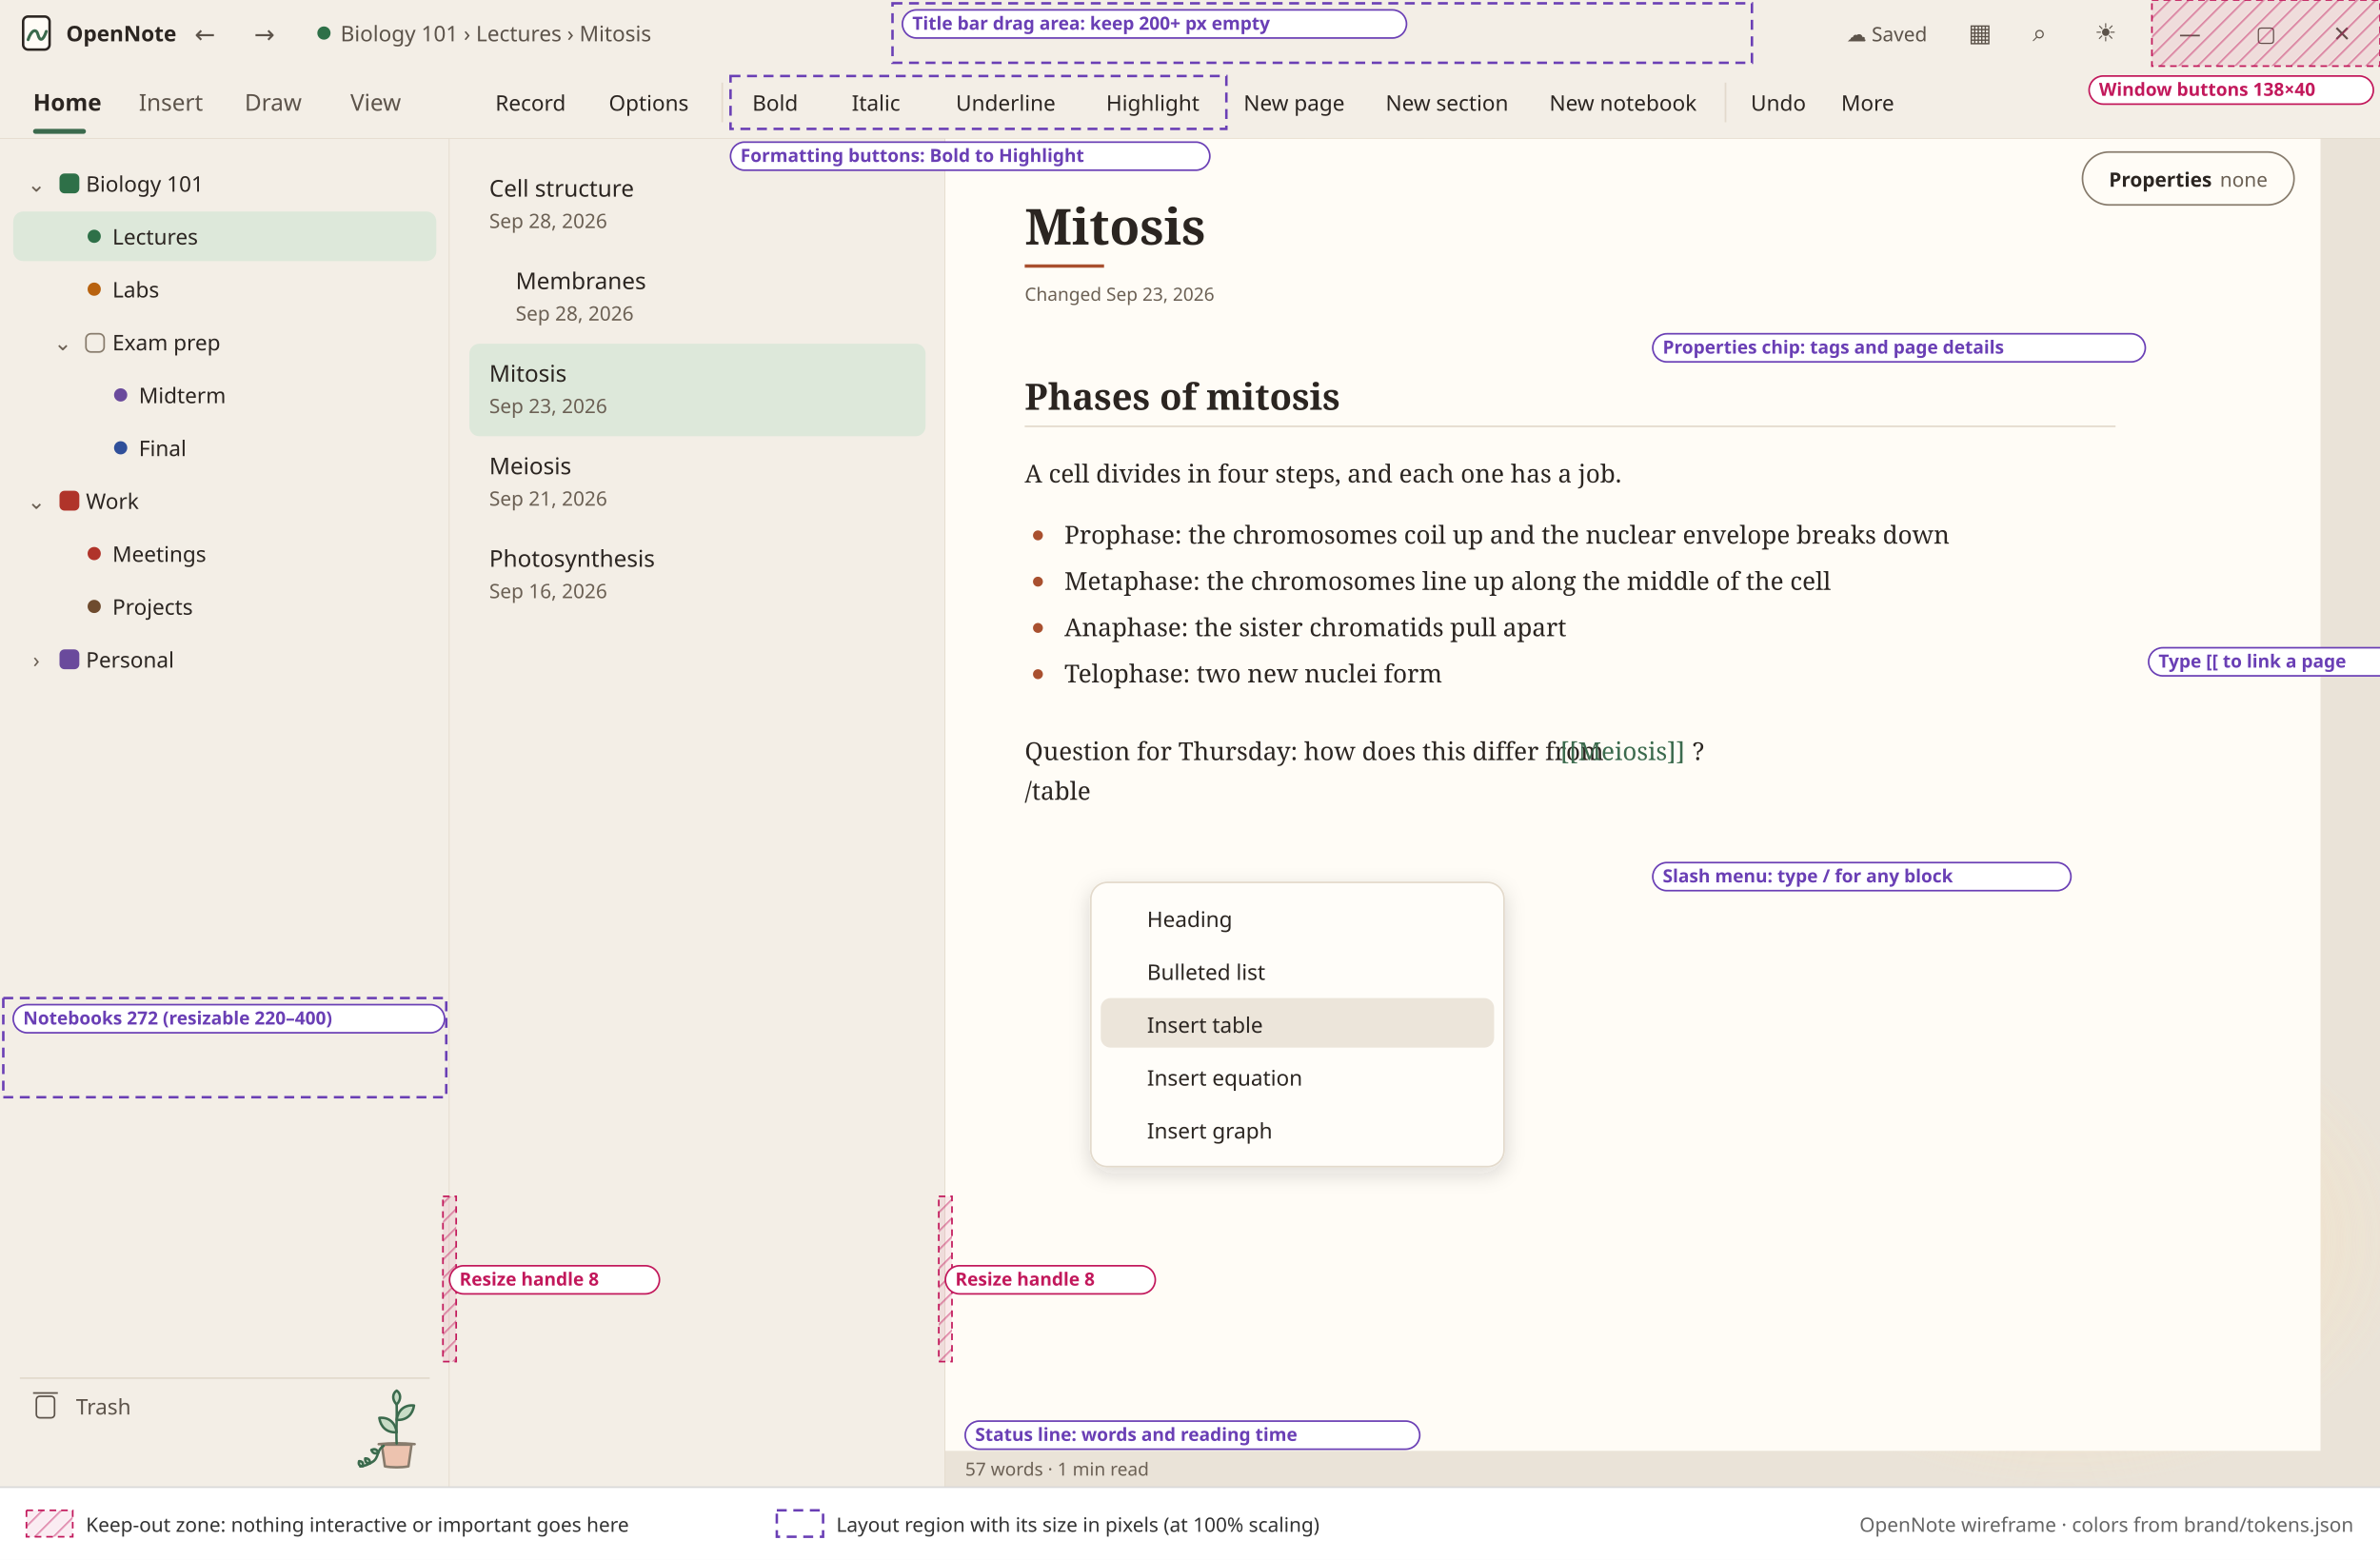
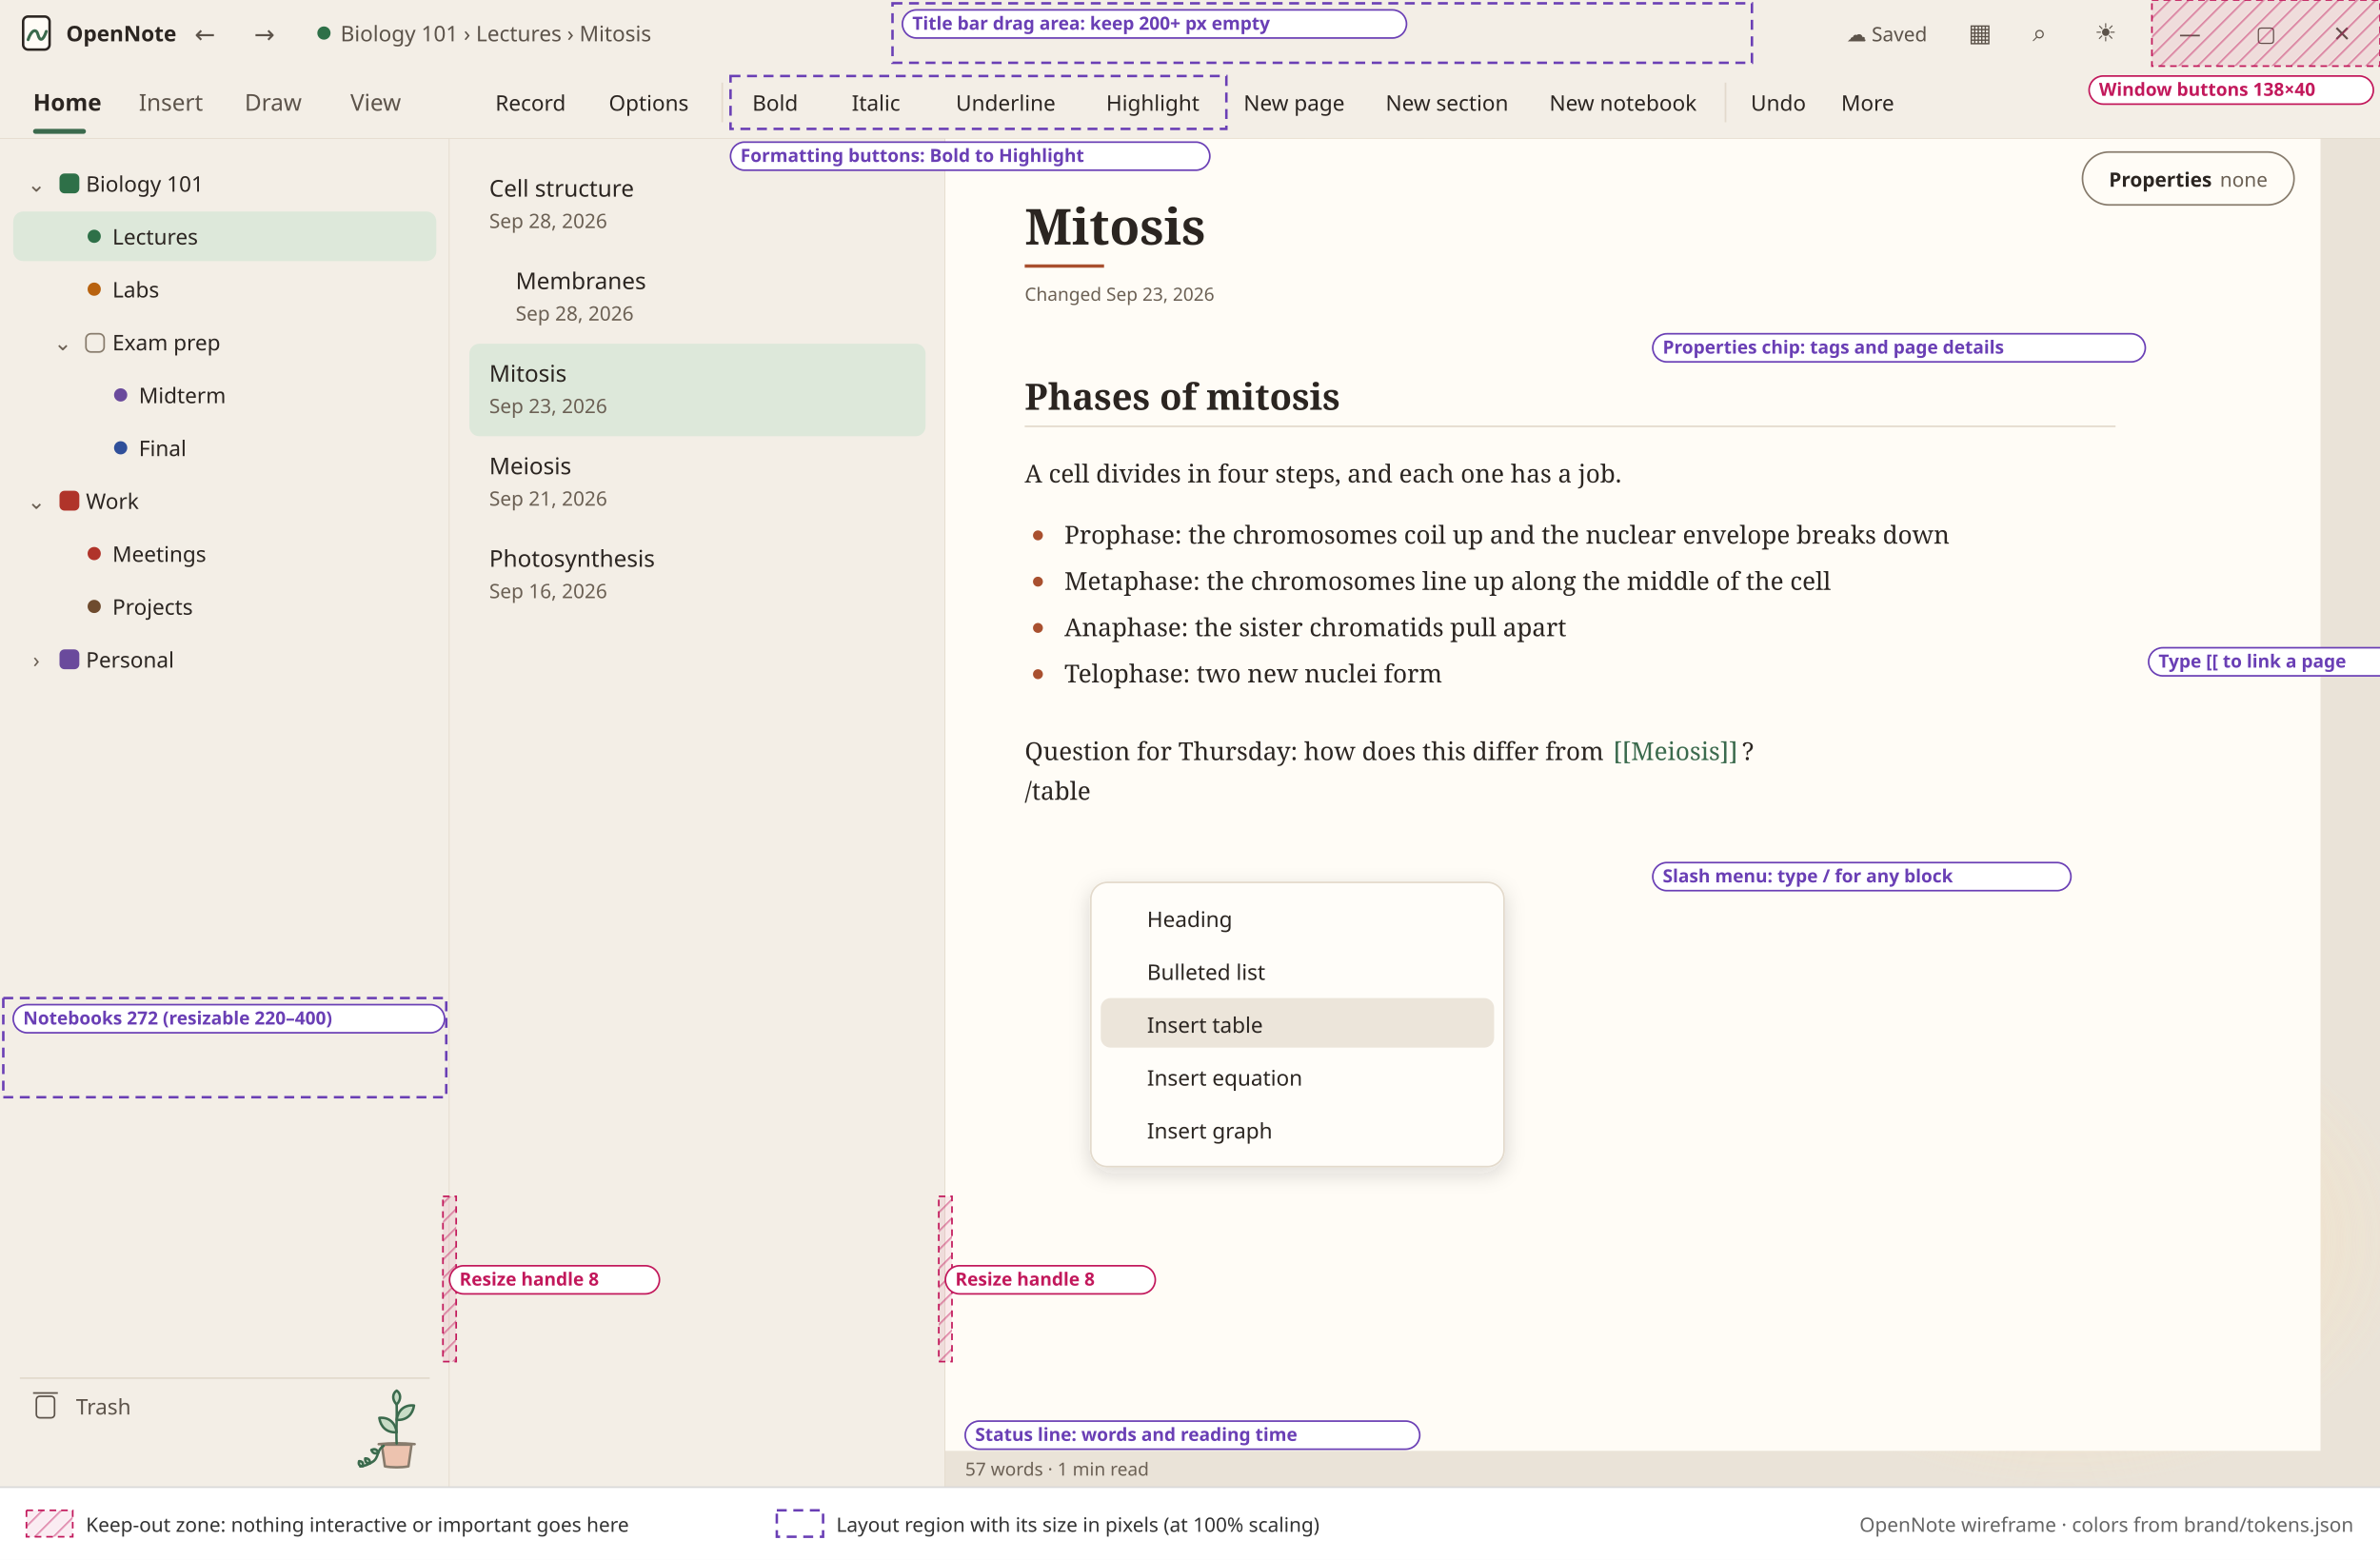
<svg xmlns="http://www.w3.org/2000/svg" viewBox="0 0 1440 944" width="1440" height="944" role="img">
  <defs>
    <pattern id="hatch" width="8" height="8" patternUnits="userSpaceOnUse" patternTransform="rotate(45)">
      <rect width="8" height="8" fill="#C2185B" fill-opacity="0.08" />
      <line x1="0" y1="0" x2="0" y2="8" stroke="#C2185B" stroke-opacity="0.45" stroke-width="2" />
    </pattern>
    <filter id="shadow" x="-10%" y="-10%" width="120%" height="130%">
      <feDropShadow dx="0" dy="4" stdDeviation="6" flood-color="#2B2521" flood-opacity="0.16" />
    </filter>
  </defs>
  <rect x="0" y="0" width="1440" height="900" rx="0" fill="#F3EEE6" />
  <rect x="0" y="0" width="1440" height="40" rx="0" fill="#F3EEE6" />
  <rect x="14" y="10" width="16" height="20" rx="3" fill="#FFFCF6" stroke="#2B2521" stroke-width="1.5" />
  <path d="M17 24c2-6 5-7 6-3s3 4 5-2" fill="none" stroke-linecap="round" stroke-linejoin="round" stroke="#3B6A4D" stroke-width="1.8" />
  <text x="40" y="25" font-size="13" font-weight="600" fill="#2B2521" text-anchor="start" font-family="'Atkinson Hyperlegible Next', 'Segoe UI', system-ui, sans-serif">OpenNote</text>
  <text x="124" y="26" font-size="15" font-weight="400" fill="#5C534A" text-anchor="middle" font-family="'Atkinson Hyperlegible Next', 'Segoe UI', system-ui, sans-serif">←</text>
  <text x="160" y="26" font-size="15" font-weight="400" fill="#5C534A" text-anchor="middle" font-family="'Atkinson Hyperlegible Next', 'Segoe UI', system-ui, sans-serif">→</text>
  <circle cx="196" cy="20" r="4" fill="#2E7048" />
  <text x="206" y="25" font-size="13" font-weight="400" fill="#5C534A" text-anchor="start" font-family="'Atkinson Hyperlegible Next', 'Segoe UI', system-ui, sans-serif">Biology 101 › Lectures › Mitosis</text>
  <text x="1166" y="25" font-size="12" font-weight="400" fill="#5C534A" text-anchor="end" font-family="'Atkinson Hyperlegible Next', 'Segoe UI', system-ui, sans-serif">☁ Saved</text>
  <text x="1198" y="25" font-size="15" font-weight="400" fill="#5C534A" text-anchor="middle" font-family="'Atkinson Hyperlegible Next', 'Segoe UI', system-ui, sans-serif">▦</text>
  <text x="1234" y="25" font-size="15" font-weight="400" fill="#5C534A" text-anchor="middle" font-family="'Atkinson Hyperlegible Next', 'Segoe UI', system-ui, sans-serif">⌕</text>
  <text x="1274" y="25" font-size="15" font-weight="400" fill="#5C534A" text-anchor="middle" font-family="'Atkinson Hyperlegible Next', 'Segoe UI', system-ui, sans-serif">☀</text>
  <text x="1325" y="25" font-size="13" font-weight="400" fill="#5C534A" text-anchor="middle" font-family="'Atkinson Hyperlegible Next', 'Segoe UI', system-ui, sans-serif">—</text>
  <text x="1371" y="25" font-size="13" font-weight="400" fill="#5C534A" text-anchor="middle" font-family="'Atkinson Hyperlegible Next', 'Segoe UI', system-ui, sans-serif">▢</text>
  <text x="1417" y="25" font-size="13" font-weight="400" fill="#5C534A" text-anchor="middle" font-family="'Atkinson Hyperlegible Next', 'Segoe UI', system-ui, sans-serif">✕</text>
  <rect x="0" y="40" width="1440" height="44" rx="0" fill="#F3EEE6" />
  <line x1="0" y1="84" x2="1440" y2="84" stroke="#E3DACC" />
  <text x="20" y="67" font-size="14" font-weight="600" fill="#2B2521" text-anchor="start" font-family="'Atkinson Hyperlegible Next', 'Segoe UI', system-ui, sans-serif">Home</text>
  <rect x="20" y="78" width="32" height="3" rx="1.5" fill="#3B6A4D" />
  <text x="84" y="67" font-size="14" font-weight="400" fill="#5C534A" text-anchor="start" font-family="'Atkinson Hyperlegible Next', 'Segoe UI', system-ui, sans-serif">Insert</text>
  <text x="148" y="67" font-size="14" font-weight="400" fill="#5C534A" text-anchor="start" font-family="'Atkinson Hyperlegible Next', 'Segoe UI', system-ui, sans-serif">Draw</text>
  <text x="212" y="67" font-size="14" font-weight="400" fill="#5C534A" text-anchor="start" font-family="'Atkinson Hyperlegible Next', 'Segoe UI', system-ui, sans-serif">View</text>
  <g data-fit="6" data-center="both">
    <rect x="290" y="48" width="62" height="28" rx="8" fill="none" />
    <text x="321" y="67" font-size="13" font-weight="400" fill="#2B2521" text-anchor="middle" font-family="'Atkinson Hyperlegible Next', 'Segoe UI', system-ui, sans-serif">Record</text>
  </g>
  <g data-fit="6" data-center="both">
    <rect x="358" y="48" width="69" height="28" rx="8" fill="none" />
    <text x="392.5" y="67" font-size="13" font-weight="400" fill="#2B2521" text-anchor="middle" font-family="'Atkinson Hyperlegible Next', 'Segoe UI', system-ui, sans-serif">Options</text>
  </g>
  <line x1="437" y1="50" x2="437" y2="74" stroke="#E3DACC" />
  <g data-fit="6" data-center="both">
    <rect x="445" y="48" width="48" height="28" rx="8" fill="none" />
    <text x="469" y="67" font-size="13" font-weight="400" fill="#2B2521" text-anchor="middle" font-family="'Atkinson Hyperlegible Next', 'Segoe UI', system-ui, sans-serif">Bold</text>
  </g>
  <g data-fit="6" data-center="both">
    <rect x="499" y="48" width="62" height="28" rx="8" fill="none" />
    <text x="530" y="67" font-size="13" font-weight="400" fill="#2B2521" text-anchor="middle" font-family="'Atkinson Hyperlegible Next', 'Segoe UI', system-ui, sans-serif">Italic</text>
  </g>
  <g data-fit="6" data-center="both">
    <rect x="567" y="48" width="83" height="28" rx="8" fill="none" />
    <text x="608.5" y="67" font-size="13" font-weight="400" fill="#2B2521" text-anchor="middle" font-family="'Atkinson Hyperlegible Next', 'Segoe UI', system-ui, sans-serif">Underline</text>
  </g>
  <g data-fit="6" data-center="both">
    <rect x="656" y="48" width="83" height="28" rx="8" fill="none" />
    <text x="697.5" y="67" font-size="13" font-weight="400" fill="#2B2521" text-anchor="middle" font-family="'Atkinson Hyperlegible Next', 'Segoe UI', system-ui, sans-serif">Highlight</text>
  </g>
  <g data-fit="6" data-center="both">
    <rect x="745" y="48" width="76" height="28" rx="8" fill="none" />
    <text x="783" y="67" font-size="13" font-weight="400" fill="#2B2521" text-anchor="middle" font-family="'Atkinson Hyperlegible Next', 'Segoe UI', system-ui, sans-serif">New page</text>
  </g>
  <g data-fit="6" data-center="both">
    <rect x="827" y="48" width="97" height="28" rx="8" fill="none" />
    <text x="875.5" y="67" font-size="13" font-weight="400" fill="#2B2521" text-anchor="middle" font-family="'Atkinson Hyperlegible Next', 'Segoe UI', system-ui, sans-serif">New section</text>
  </g>
  <g data-fit="6" data-center="both">
    <rect x="930" y="48" width="104" height="28" rx="8" fill="none" />
    <text x="982" y="67" font-size="13" font-weight="400" fill="#2B2521" text-anchor="middle" font-family="'Atkinson Hyperlegible Next', 'Segoe UI', system-ui, sans-serif">New notebook</text>
  </g>
  <line x1="1044" y1="50" x2="1044" y2="74" stroke="#E3DACC" />
  <g data-fit="6" data-center="both">
    <rect x="1052" y="48" width="48" height="28" rx="8" fill="none" />
    <text x="1076" y="67" font-size="13" font-weight="400" fill="#2B2521" text-anchor="middle" font-family="'Atkinson Hyperlegible Next', 'Segoe UI', system-ui, sans-serif">Undo</text>
  </g>
  <g data-fit="6" data-center="both">
    <rect x="1106" y="48" width="48" height="28" rx="8" fill="none" />
    <text x="1130" y="67" font-size="13" font-weight="400" fill="#2B2521" text-anchor="middle" font-family="'Atkinson Hyperlegible Next', 'Segoe UI', system-ui, sans-serif">More</text>
  </g>
  <rect x="0" y="84" width="272" height="816" rx="0" fill="#F3EEE6" />
  <line x1="272" y1="84" x2="272" y2="900" stroke="#E3DACC" />
  <text x="22" y="116" font-size="13" font-weight="400" fill="#6B6054" text-anchor="middle" font-family="'Atkinson Hyperlegible Next', 'Segoe UI', system-ui, sans-serif">⌄</text>
  <rect x="36" y="105" width="12" height="12" rx="3" fill="#2E7048" />
  <text x="52" y="116" font-size="13" font-weight="400" fill="#2B2521" text-anchor="start" font-family="'Atkinson Hyperlegible Next', 'Segoe UI', system-ui, sans-serif">Biology 101</text>
  <rect x="8" y="128" width="256" height="30" rx="6" fill="#DDE8DA" />
  <circle cx="57" cy="143" r="4" fill="#2E7048" />
  <text x="68" y="148" font-size="13" font-weight="400" fill="#2B2521" text-anchor="start" font-family="'Atkinson Hyperlegible Next', 'Segoe UI', system-ui, sans-serif">Lectures</text>
  <circle cx="57" cy="175" r="4" fill="#B8620F" />
  <text x="68" y="180" font-size="13" font-weight="400" fill="#2B2521" text-anchor="start" font-family="'Atkinson Hyperlegible Next', 'Segoe UI', system-ui, sans-serif">Labs</text>
  <text x="38" y="212" font-size="13" font-weight="400" fill="#6B6054" text-anchor="middle" font-family="'Atkinson Hyperlegible Next', 'Segoe UI', system-ui, sans-serif">⌄</text>
  <rect x="52" y="202" width="11" height="11" rx="3" fill="none" stroke="#877B6C" stroke-width="1" />
  <text x="68" y="212" font-size="13" font-weight="400" fill="#2B2521" text-anchor="start" font-family="'Atkinson Hyperlegible Next', 'Segoe UI', system-ui, sans-serif">Exam prep</text>
  <circle cx="73" cy="239" r="4" fill="#6A4A9C" />
  <text x="84" y="244" font-size="13" font-weight="400" fill="#2B2521" text-anchor="start" font-family="'Atkinson Hyperlegible Next', 'Segoe UI', system-ui, sans-serif">Midterm</text>
  <circle cx="73" cy="271" r="4" fill="#2F4F9A" />
  <text x="84" y="276" font-size="13" font-weight="400" fill="#2B2521" text-anchor="start" font-family="'Atkinson Hyperlegible Next', 'Segoe UI', system-ui, sans-serif">Final</text>
  <text x="22" y="308" font-size="13" font-weight="400" fill="#6B6054" text-anchor="middle" font-family="'Atkinson Hyperlegible Next', 'Segoe UI', system-ui, sans-serif">⌄</text>
  <rect x="36" y="297" width="12" height="12" rx="3" fill="#B0342A" />
  <text x="52" y="308" font-size="13" font-weight="400" fill="#2B2521" text-anchor="start" font-family="'Atkinson Hyperlegible Next', 'Segoe UI', system-ui, sans-serif">Work</text>
  <circle cx="57" cy="335" r="4" fill="#B0342A" />
  <text x="68" y="340" font-size="13" font-weight="400" fill="#2B2521" text-anchor="start" font-family="'Atkinson Hyperlegible Next', 'Segoe UI', system-ui, sans-serif">Meetings</text>
  <circle cx="57" cy="367" r="4" fill="#6E4B2E" />
  <text x="68" y="372" font-size="13" font-weight="400" fill="#2B2521" text-anchor="start" font-family="'Atkinson Hyperlegible Next', 'Segoe UI', system-ui, sans-serif">Projects</text>
  <text x="22" y="404" font-size="13" font-weight="400" fill="#6B6054" text-anchor="middle" font-family="'Atkinson Hyperlegible Next', 'Segoe UI', system-ui, sans-serif">›</text>
  <rect x="36" y="393" width="12" height="12" rx="3" fill="#6A4A9C" />
  <text x="52" y="404" font-size="13" font-weight="400" fill="#2B2521" text-anchor="start" font-family="'Atkinson Hyperlegible Next', 'Segoe UI', system-ui, sans-serif">Personal</text>
  <line x1="12" y1="834" x2="260" y2="834" stroke="#E3DACC" />
  <rect x="22" y="845" width="11" height="13" rx="2" fill="none" stroke="#5C534A" stroke-width="1" />
  <line x1="20" y1="843" x2="35" y2="843" stroke="#5C534A" />
  <text x="46" y="856" font-size="13" font-weight="400" fill="#5C534A" text-anchor="start" font-family="'Atkinson Hyperlegible Next', 'Segoe UI', system-ui, sans-serif">Trash</text>
  <g data-part="plant-pot" fill="none" stroke="#877B6C" stroke-linecap="round" stroke-linejoin="round">
    <g data-part="plant" transform="translate(216 840.5063) scale(0.75)" stroke-width="2">
      <path d="M20 45H44L41.5 62.5C36 63.6 28 63.6 22.5 62.5Z" fill="#EDC3AF" data-part="pot" />
      <path d="M17.5 44.6C28 43.6 37 43.6 46.5 44.6" />
      <path d="M32 44C31.4 34 32.4 23 32 12" stroke="#3B6A4D" />
      <path d="M21.5 46C15.5 49.5 18 55.6 12.4 59 9 61 6 62.4 2.6 62.6" stroke="#3B6A4D" />
      <path d="M32 35C24 35.6 19 30.6 18 23.4 26 22.6 31 27.6 32 35Z" fill="#C8DCC6" stroke="#3B6A4D" />
      <path d="M32 25C40 25.6 45 20.6 46 13.4 38 12.6 33 17.6 32 25Z" fill="#C8DCC6" stroke="#3B6A4D" />
      <path d="M32 12.6C28 8.6 28.6 3.6 32 1.4 35.4 3.6 36 8.6 32 12.6Z" fill="#C8DCC6" stroke="#3B6A4D" />
      <path d="M17.2 51.4Q15.5 47.4 11.6 49.3Q13.3 53.4 17.2 51.4Z" fill="#C8DCC6" stroke="#3B6A4D" />
      <path d="M10.4 60.1Q10.7 56 6.6 56.1Q6.3 60.2 10.4 60.1Z" fill="#C8DCC6" stroke="#3B6A4D" />
      <path d="M4.6 62.4Q5.8 58.5 1.7 58.3Q0.5 62.2 4.6 62.4Z" fill="#C8DCC6" stroke="#3B6A4D" />
    </g>
  </g>
  <rect x="272" y="84" width="300" height="816" rx="0" fill="#F3EEE6" />
  <line x1="572" y1="84" x2="572" y2="900" stroke="#E3DACC" />
  <text x="296" y="119" font-size="14" font-weight="500" fill="#2B2521" text-anchor="start" font-family="'Atkinson Hyperlegible Next', 'Segoe UI', system-ui, sans-serif">Cell structure</text>
  <text x="296" y="138" font-size="12" font-weight="400" fill="#6B6054" text-anchor="start" font-family="'Atkinson Hyperlegible Next', 'Segoe UI', system-ui, sans-serif">Sep 28, 2026</text>
  <text x="312" y="175" font-size="14" font-weight="500" fill="#2B2521" text-anchor="start" font-family="'Atkinson Hyperlegible Next', 'Segoe UI', system-ui, sans-serif">Membranes</text>
  <text x="312" y="194" font-size="12" font-weight="400" fill="#6B6054" text-anchor="start" font-family="'Atkinson Hyperlegible Next', 'Segoe UI', system-ui, sans-serif">Sep 28, 2026</text>
  <rect x="284" y="208" width="276" height="56" rx="6" fill="#DDE8DA" />
  <text x="296" y="231" font-size="14" font-weight="500" fill="#2B2521" text-anchor="start" font-family="'Atkinson Hyperlegible Next', 'Segoe UI', system-ui, sans-serif">Mitosis</text>
  <text x="296" y="250" font-size="12" font-weight="400" fill="#6B6054" text-anchor="start" font-family="'Atkinson Hyperlegible Next', 'Segoe UI', system-ui, sans-serif">Sep 23, 2026</text>
  <text x="296" y="287" font-size="14" font-weight="500" fill="#2B2521" text-anchor="start" font-family="'Atkinson Hyperlegible Next', 'Segoe UI', system-ui, sans-serif">Meiosis</text>
  <text x="296" y="306" font-size="12" font-weight="400" fill="#6B6054" text-anchor="start" font-family="'Atkinson Hyperlegible Next', 'Segoe UI', system-ui, sans-serif">Sep 21, 2026</text>
  <text x="296" y="343" font-size="14" font-weight="500" fill="#2B2521" text-anchor="start" font-family="'Atkinson Hyperlegible Next', 'Segoe UI', system-ui, sans-serif">Photosynthesis</text>
  <text x="296" y="362" font-size="12" font-weight="400" fill="#6B6054" text-anchor="start" font-family="'Atkinson Hyperlegible Next', 'Segoe UI', system-ui, sans-serif">Sep 16, 2026</text>
  <defs>
    <radialGradient id="ambient14" cx="0" cy="0" r="1" gradientUnits="userSpaceOnUse" gradientTransform="translate(572 84) scale(608 653)">
      <stop offset="0" stop-color="#FFF0D4" />
      <stop offset="1" stop-color="#FFF0D4" stop-opacity="0" />
    </radialGradient>
    <radialGradient id="ambient14p">
      <stop offset="0" stop-color="#FCE4B8" />
      <stop offset="1" stop-color="#FCE4B8" stop-opacity="0" />
    </radialGradient>
  </defs>
  <rect x="572" y="84" width="868" height="816" rx="0" fill="#EAE3D8" />
  <rect x="572" y="84" width="868" height="816" fill="url(#ambient14)" />
  <ellipse cx="1250" cy="750" rx="210" ry="150" fill="url(#ambient14p)" opacity="0.9" />
  <rect x="572" y="84" width="832" height="794" rx="0" fill="#FFFCF6" />
  <text x="584" y="893" font-size="11" font-weight="400" fill="#6B6054" text-anchor="start" font-family="'Atkinson Hyperlegible Next', 'Segoe UI', system-ui, sans-serif">57 words · 1 min read</text>
  <rect x="1260" y="92" width="128" height="32" rx="16" fill="#FFFCF6" stroke="#877B6C" stroke-width="1" />
  <text x="1276" y="113" font-size="12" font-weight="600" fill="#2B2521" text-anchor="start" font-family="'Atkinson Hyperlegible Next', 'Segoe UI', system-ui, sans-serif">Properties</text>
  <text x="1372" y="113" font-size="12" font-weight="400" fill="#6B6054" text-anchor="end" font-family="'Atkinson Hyperlegible Next', 'Segoe UI', system-ui, sans-serif">none</text>
  <text x="620" y="148" font-size="30" font-weight="700" fill="#2B2521" text-anchor="start" font-family="Literata, Cambria, Georgia, serif">Mitosis</text>
  <rect x="620" y="160" width="48" height="2" rx="0" fill="#A9502F" />
  <text x="620" y="182" font-size="11" font-weight="400" fill="#6B6054" text-anchor="start" font-family="'Atkinson Hyperlegible Next', 'Segoe UI', system-ui, sans-serif">Changed Sep 23, 2026</text>
  <text x="620" y="248" font-size="22" font-weight="700" fill="#2B2521" text-anchor="start" font-family="Literata, Cambria, Georgia, serif">Phases of mitosis</text>
  <line x1="620" y1="258" x2="1280" y2="258" stroke="#E3DACC" />
  <text x="620" y="292" font-size="15" font-weight="400" fill="#2B2521" text-anchor="start" font-family="Literata, Cambria, Georgia, serif">A cell divides in four steps, and each one has a job.</text>
  <circle cx="628" cy="324" r="3" fill="#A9502F" />
  <text x="644" y="329" font-size="15" font-weight="400" fill="#2B2521" text-anchor="start" font-family="Literata, Cambria, Georgia, serif">Prophase: the chromosomes coil up and the nuclear envelope breaks down</text>
  <circle cx="628" cy="352" r="3" fill="#A9502F" />
  <text x="644" y="357" font-size="15" font-weight="400" fill="#2B2521" text-anchor="start" font-family="Literata, Cambria, Georgia, serif">Metaphase: the chromosomes line up along the middle of the cell</text>
  <circle cx="628" cy="380" r="3" fill="#A9502F" />
  <text x="644" y="385" font-size="15" font-weight="400" fill="#2B2521" text-anchor="start" font-family="Literata, Cambria, Georgia, serif">Anaphase: the sister chromatids pull apart</text>
  <circle cx="628" cy="408" r="3" fill="#A9502F" />
  <text x="644" y="413" font-size="15" font-weight="400" fill="#2B2521" text-anchor="start" font-family="Literata, Cambria, Georgia, serif">Telophase: two new nuclei form</text>
  <text x="620" y="460" font-size="15" font-weight="400" fill="#2B2521" text-anchor="start" font-family="Literata, Cambria, Georgia, serif">Question for Thursday: how does this differ from</text>
-   <text x="944" y="460" font-size="15" font-weight="400" fill="#3B6A4D" text-anchor="start" font-family="Literata, Cambria, Georgia, serif">[[Meiosis]]</text>
-   <text x="1024" y="460" font-size="15" font-weight="400" fill="#2B2521" text-anchor="start" font-family="Literata, Cambria, Georgia, serif">?</text>
+   <text x="976" y="460" font-size="15" font-weight="400" fill="#3B6A4D" text-anchor="start" font-family="Literata, Cambria, Georgia, serif">[[Meiosis]]</text>
+   <text x="1054" y="460" font-size="15" font-weight="400" fill="#2B2521" text-anchor="start" font-family="Literata, Cambria, Georgia, serif">?</text>
  <text x="620" y="484" font-size="15" font-weight="400" fill="#2B2521" text-anchor="start" font-family="Literata, Cambria, Georgia, serif">/table</text>
  <rect x="660" y="534" width="250" height="172" rx="10" fill="#FFFDF9" stroke="#E3DACC" stroke-width="1" filter="url(#shadow)" />
  <text x="694" y="561" font-size="13" font-weight="400" fill="#2B2521" text-anchor="start" font-family="'Atkinson Hyperlegible Next', 'Segoe UI', system-ui, sans-serif">Heading</text>
  <text x="694" y="593" font-size="13" font-weight="400" fill="#2B2521" text-anchor="start" font-family="'Atkinson Hyperlegible Next', 'Segoe UI', system-ui, sans-serif">Bulleted list</text>
  <rect x="666" y="604" width="238" height="30" rx="6" fill="#ECE5DA" />
  <text x="694" y="625" font-size="13" font-weight="400" fill="#2B2521" text-anchor="start" font-family="'Atkinson Hyperlegible Next', 'Segoe UI', system-ui, sans-serif">Insert table</text>
  <text x="694" y="657" font-size="13" font-weight="400" fill="#2B2521" text-anchor="start" font-family="'Atkinson Hyperlegible Next', 'Segoe UI', system-ui, sans-serif">Insert equation</text>
  <text x="694" y="689" font-size="13" font-weight="400" fill="#2B2521" text-anchor="start" font-family="'Atkinson Hyperlegible Next', 'Segoe UI', system-ui, sans-serif">Insert graph</text>
  <g pointer-events="none">
    <rect x="1302" y="0" width="138" height="40" rx="0" fill="url(#hatch)" stroke="#C2185B" stroke-width="1" stroke-dasharray="4 3" />
  </g>
  <g data-fit="4" pointer-events="none">
    <rect x="1264" y="46" width="172" height="17" rx="8.5" fill="#FFFFFF" stroke="#C2185B" stroke-width="1" />
    <text x="1270" y="58" font-size="11" font-weight="600" fill="#C2185B" text-anchor="start" font-family="'Atkinson Hyperlegible Next', 'Segoe UI', system-ui, sans-serif">Window buttons 138×40</text>
  </g>
  <g pointer-events="none">
    <rect x="540" y="2" width="520" height="36" rx="0" fill="none" stroke="#6A3FB5" stroke-width="1.5" stroke-dasharray="6 4" />
  </g>
  <g data-fit="4" pointer-events="none">
    <rect x="546" y="6" width="305" height="17" rx="8.5" fill="#FFFFFF" stroke="#6A3FB5" stroke-width="1" />
    <text x="552" y="18" font-size="11" font-weight="600" fill="#6A3FB5" text-anchor="start" font-family="'Atkinson Hyperlegible Next', 'Segoe UI', system-ui, sans-serif">Title bar drag area: keep 200+ px empty</text>
  </g>
  <g pointer-events="none">
    <rect x="2" y="604" width="268" height="60" rx="0" fill="none" stroke="#6A3FB5" stroke-width="1.5" stroke-dasharray="6 4" />
  </g>
  <g data-fit="4" pointer-events="none">
    <rect x="8" y="608" width="261" height="17" rx="8.5" fill="#FFFFFF" stroke="#6A3FB5" stroke-width="1" />
    <text x="14" y="620" font-size="11" font-weight="600" fill="#6A3FB5" text-anchor="start" font-family="'Atkinson Hyperlegible Next', 'Segoe UI', system-ui, sans-serif">Notebooks 272 (resizable 220–400)</text>
  </g>
  <g pointer-events="none">
    <rect x="268" y="724" width="8" height="100" rx="0" fill="url(#hatch)" stroke="#C2185B" stroke-width="1" stroke-dasharray="4 3" />
  </g>
  <g data-fit="4" pointer-events="none">
    <rect x="272" y="766" width="127" height="17" rx="8.5" fill="#FFFFFF" stroke="#C2185B" stroke-width="1" />
    <text x="278" y="778" font-size="11" font-weight="600" fill="#C2185B" text-anchor="start" font-family="'Atkinson Hyperlegible Next', 'Segoe UI', system-ui, sans-serif">Resize handle 8</text>
  </g>
  <g pointer-events="none">
    <rect x="568" y="724" width="8" height="100" rx="0" fill="url(#hatch)" stroke="#C2185B" stroke-width="1" stroke-dasharray="4 3" />
  </g>
  <g data-fit="4" pointer-events="none">
    <rect x="572" y="766" width="127" height="17" rx="8.5" fill="#FFFFFF" stroke="#C2185B" stroke-width="1" />
    <text x="578" y="778" font-size="11" font-weight="600" fill="#C2185B" text-anchor="start" font-family="'Atkinson Hyperlegible Next', 'Segoe UI', system-ui, sans-serif">Resize handle 8</text>
  </g>
  <g pointer-events="none">
    <rect x="442" y="46" width="300" height="32" rx="0" fill="none" stroke="#6A3FB5" stroke-width="1.5" stroke-dasharray="6 4" />
  </g>
  <g data-fit="4" pointer-events="none">
    <rect x="442" y="86" width="290" height="17" rx="8.5" fill="#FFFFFF" stroke="#6A3FB5" stroke-width="1" />
    <text x="448" y="98" font-size="11" font-weight="600" fill="#6A3FB5" text-anchor="start" font-family="'Atkinson Hyperlegible Next', 'Segoe UI', system-ui, sans-serif">Formatting buttons: Bold to Highlight</text>
  </g>
  <g data-fit="4" pointer-events="none">
    <rect x="1000" y="202" width="298" height="17" rx="8.5" fill="#FFFFFF" stroke="#6A3FB5" stroke-width="1" />
    <text x="1006" y="214" font-size="11" font-weight="600" fill="#6A3FB5" text-anchor="start" font-family="'Atkinson Hyperlegible Next', 'Segoe UI', system-ui, sans-serif">Properties chip: tags and page details</text>
  </g>
  <g data-fit="4" pointer-events="none">
    <rect x="1000" y="522" width="253" height="17" rx="8.5" fill="#FFFFFF" stroke="#6A3FB5" stroke-width="1" />
    <text x="1006" y="534" font-size="11" font-weight="600" fill="#6A3FB5" text-anchor="start" font-family="'Atkinson Hyperlegible Next', 'Segoe UI', system-ui, sans-serif">Slash menu: type / for any block</text>
  </g>
  <g data-fit="4" pointer-events="none">
    <rect x="1300" y="392" width="179" height="17" rx="8.5" fill="#FFFFFF" stroke="#6A3FB5" stroke-width="1" />
    <text x="1306" y="404" font-size="11" font-weight="600" fill="#6A3FB5" text-anchor="start" font-family="'Atkinson Hyperlegible Next', 'Segoe UI', system-ui, sans-serif">Type [[ to link a page</text>
  </g>
  <g data-fit="4" pointer-events="none">
    <rect x="584" y="860" width="275" height="17" rx="8.5" fill="#FFFFFF" stroke="#6A3FB5" stroke-width="1" />
    <text x="590" y="872" font-size="11" font-weight="600" fill="#6A3FB5" text-anchor="start" font-family="'Atkinson Hyperlegible Next', 'Segoe UI', system-ui, sans-serif">Status line: words and reading time</text>
  </g>
  <rect x="0" y="900" width="1440" height="44" rx="0" fill="#FFFFFF" />
  <line x1="0" y1="900" x2="1440" y2="900" stroke="#D9D9D9" />
  <rect x="16" y="914" width="28" height="16" rx="0" fill="url(#hatch)" stroke="#C2185B" stroke-width="1" stroke-dasharray="4 3" />
  <text x="52" y="927" font-size="12" font-weight="400" fill="#333" text-anchor="start" font-family="'Atkinson Hyperlegible Next', 'Segoe UI', system-ui, sans-serif">Keep-out zone: nothing interactive or important goes here</text>
  <rect x="470" y="914" width="28" height="16" rx="0" fill="none" stroke="#6A3FB5" stroke-width="1.5" stroke-dasharray="6 4" />
  <text x="506" y="927" font-size="12" font-weight="400" fill="#333" text-anchor="start" font-family="'Atkinson Hyperlegible Next', 'Segoe UI', system-ui, sans-serif">Layout region with its size in pixels (at 100% scaling)</text>
  <text x="1424" y="927" font-size="12" font-weight="400" fill="#666" text-anchor="end" font-family="'Atkinson Hyperlegible Next', 'Segoe UI', system-ui, sans-serif">OpenNote wireframe · colors from brand/tokens.json</text>
</svg>
